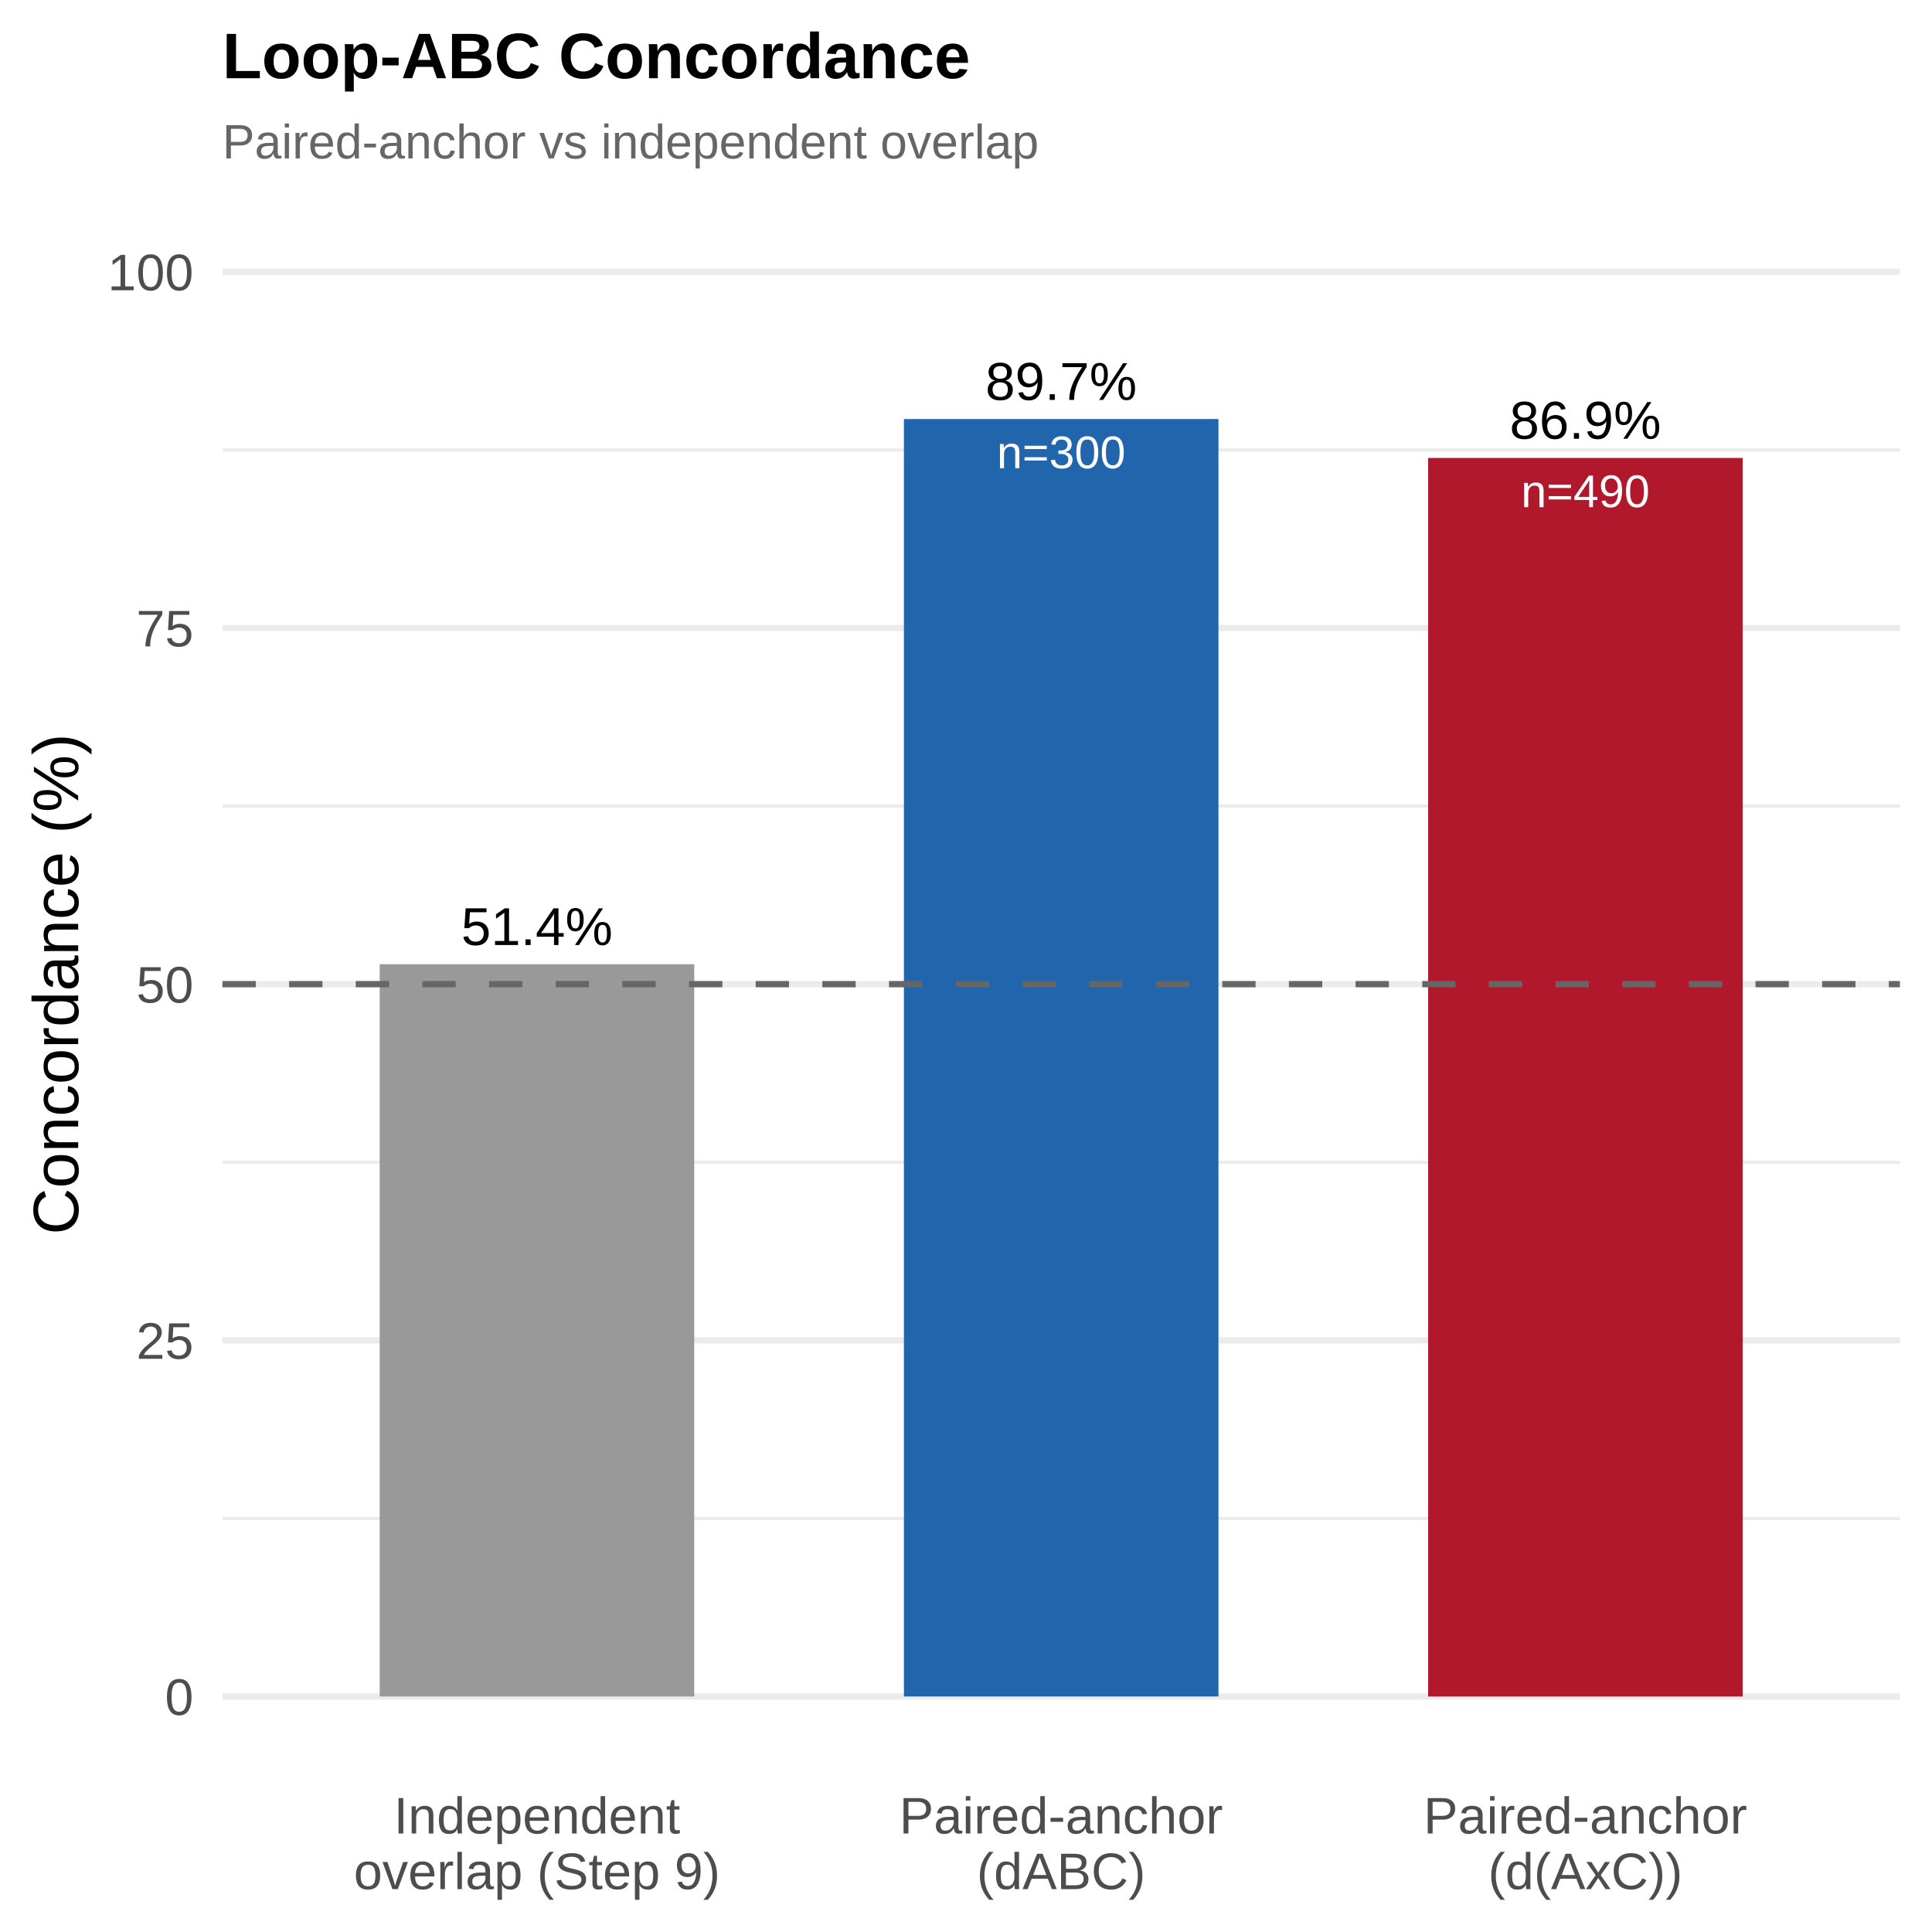
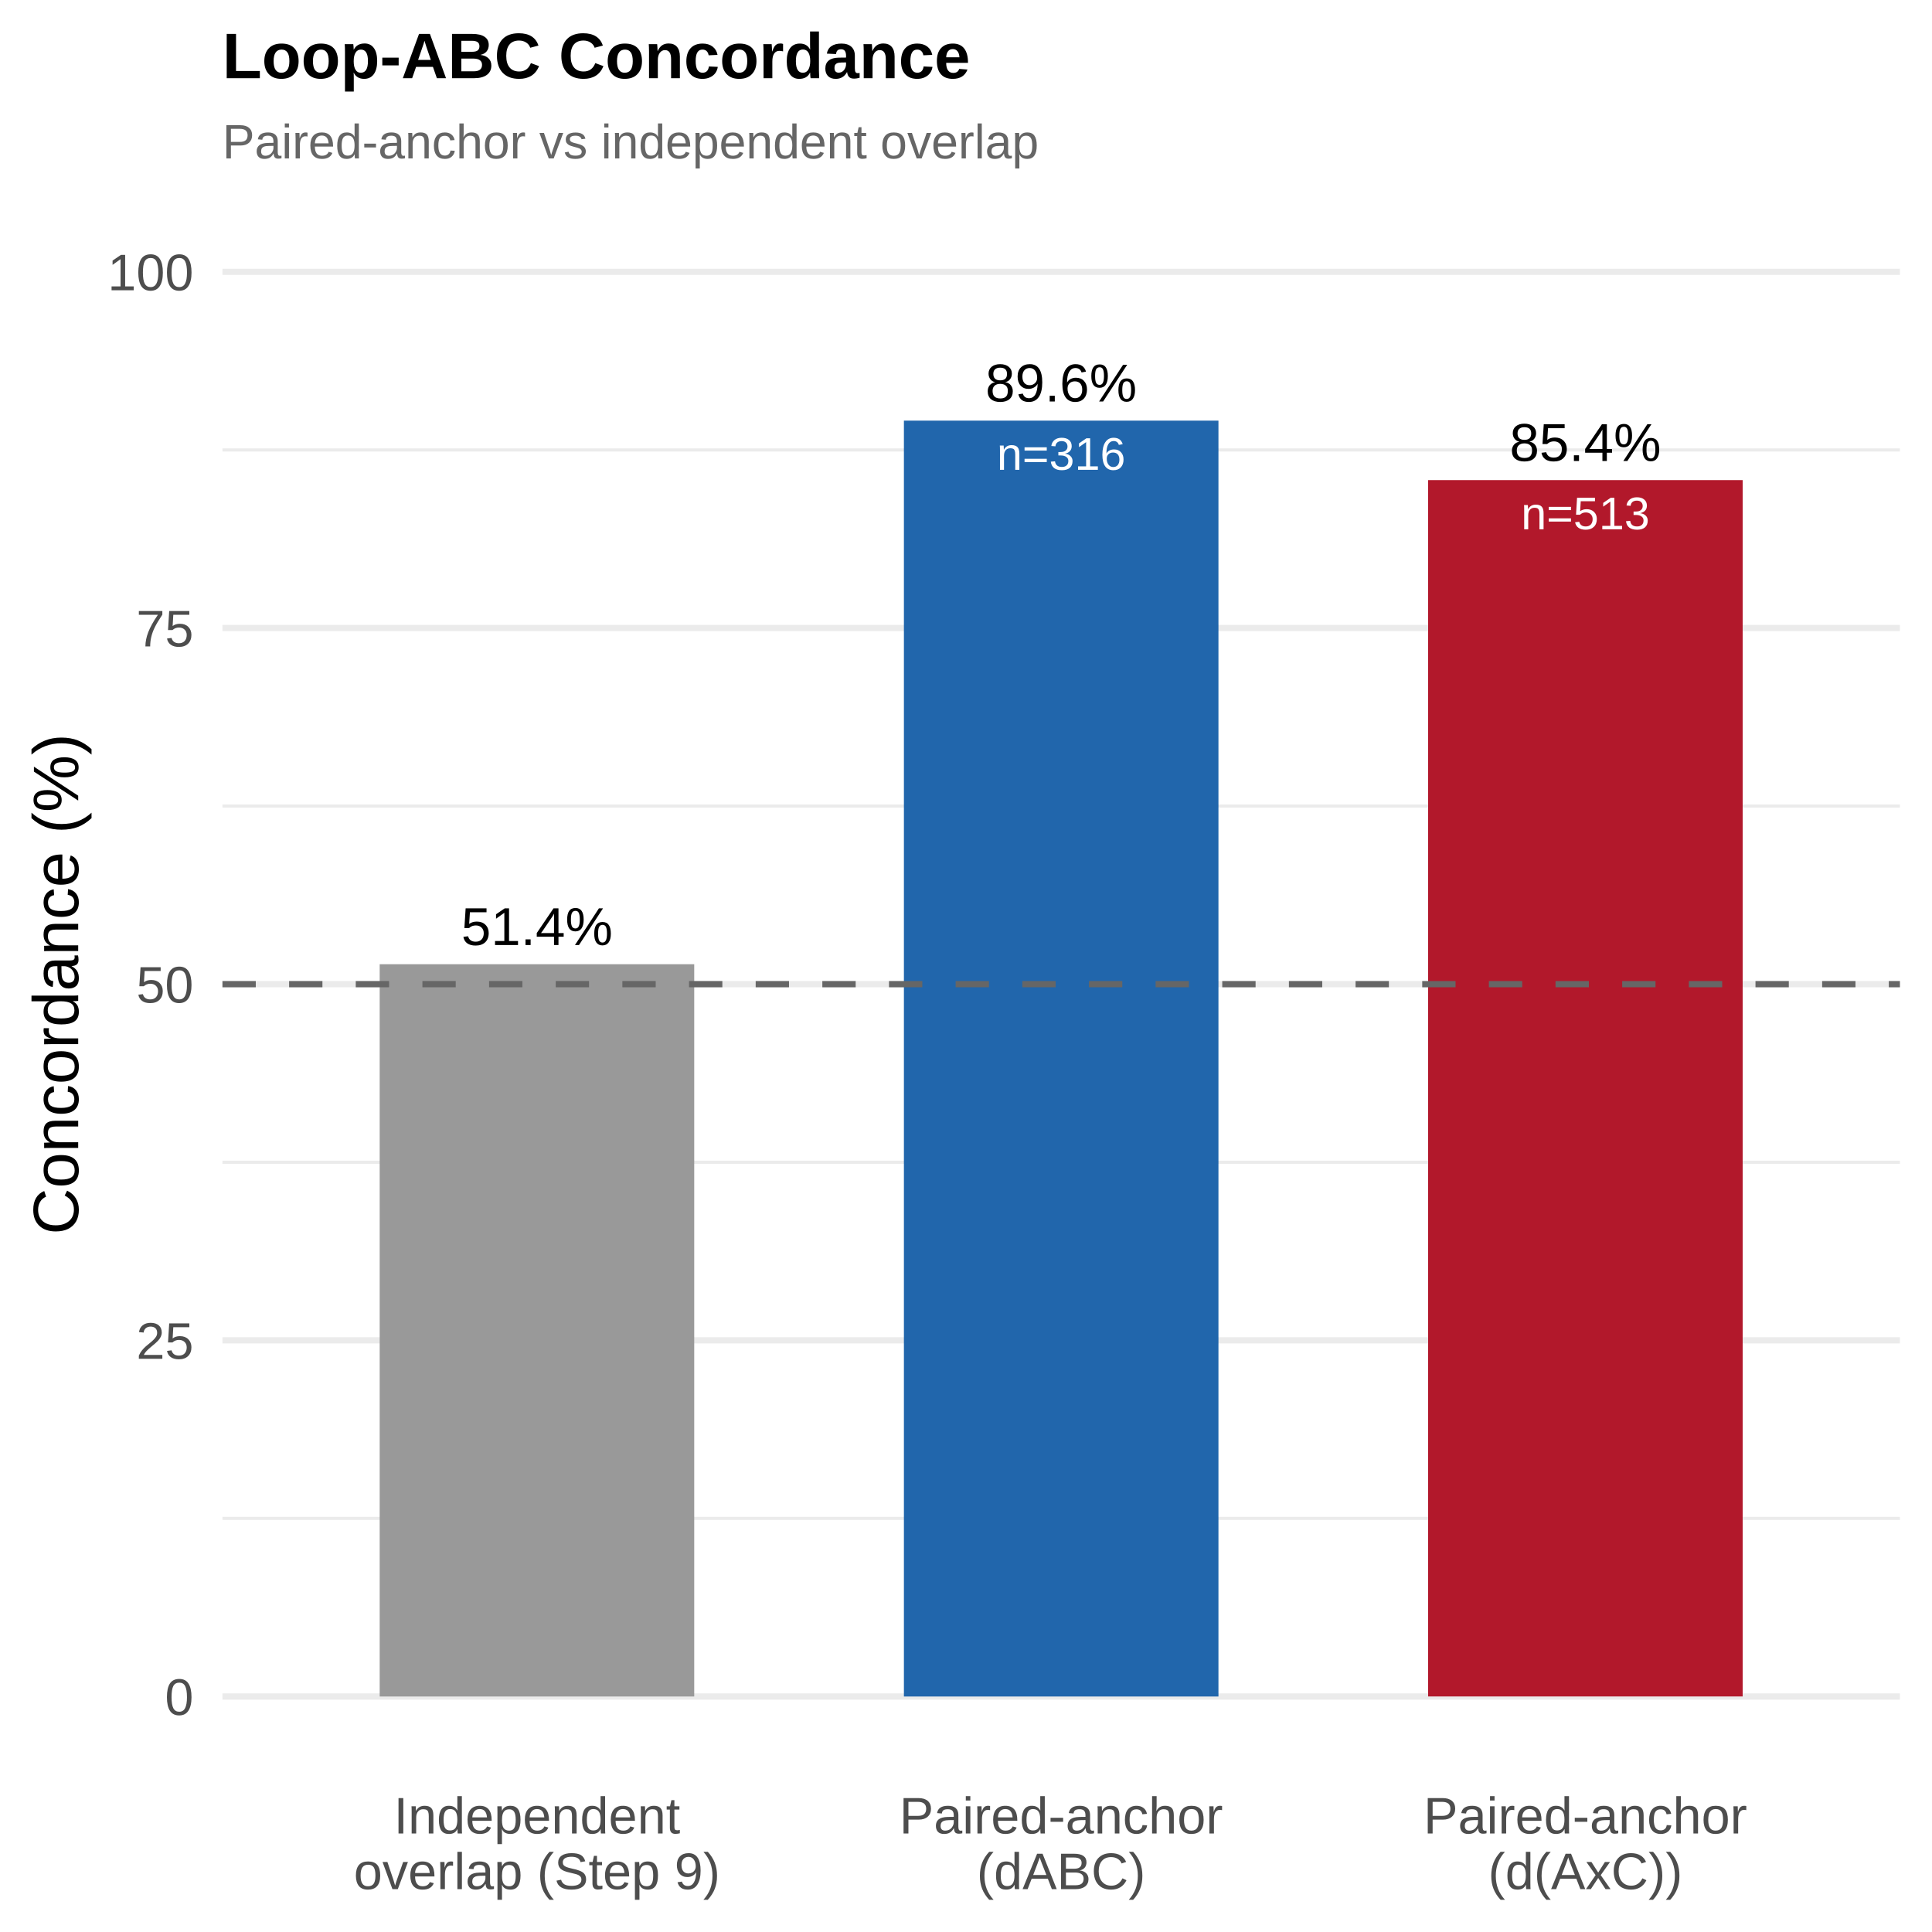
<svg xmlns="http://www.w3.org/2000/svg" width="360.00pt" height="360.00pt" viewBox="0 0 360.00 360.00">
  <g class="svglite">
    <defs>
      <style type="text/css">
    .svglite line, .svglite polyline, .svglite polygon, .svglite path, .svglite rect, .svglite circle {
      fill: none;
      stroke: #000000;
      stroke-linecap: round;
      stroke-linejoin: round;
      stroke-miterlimit: 10.00;
    }
    .svglite text {
      white-space: pre;
    }
    .svglite g.glyphgroup path {
      fill: inherit;
      stroke: none;
    }
  </style>
    </defs>
    <rect width="100%" height="100%" style="stroke: none; fill: #FFFFFF;" />
    <defs>
      <clipPath id="cpMC4wMHwzNjAuMDB8MC4wMHwzNjAuMDA=">
        <rect x="0.00" y="0.00" width="360.00" height="360.00" />
      </clipPath>
    </defs>
    <g clip-path="url(#cpMC4wMHwzNjAuMDB8MC4wMHwzNjAuMDA=)">
      <rect x="-0" y="0.00" width="360.00" height="360.00" style="stroke-width: 1.16; stroke: none; fill: #FFFFFF;" />
    </g>
    <defs>
      <clipPath id="cpNDEuNDV8MzU0LjAyfDM3LjM4fDMyOS4zOQ==">
        <rect x="41.45" y="37.38" width="312.58" height="292.01" />
      </clipPath>
    </defs>
    <g clip-path="url(#cpNDEuNDV8MzU0LjAyfDM3LjM4fDMyOS4zOQ==)">
      <polyline points="41.45,282.93 354.02,282.93 " style="stroke-width: 0.58; stroke: #EBEBEB; stroke-linecap: butt;" />
      <polyline points="41.45,216.57 354.02,216.57 " style="stroke-width: 0.58; stroke: #EBEBEB; stroke-linecap: butt;" />
      <polyline points="41.45,150.20 354.02,150.20 " style="stroke-width: 0.58; stroke: #EBEBEB; stroke-linecap: butt;" />
      <polyline points="41.45,83.84 354.02,83.84 " style="stroke-width: 0.58; stroke: #EBEBEB; stroke-linecap: butt;" />
      <polyline points="41.45,316.12 354.02,316.12 " style="stroke-width: 1.16; stroke: #EBEBEB; stroke-linecap: butt;" />
      <polyline points="41.45,249.75 354.02,249.75 " style="stroke-width: 1.16; stroke: #EBEBEB; stroke-linecap: butt;" />
      <polyline points="41.45,183.38 354.02,183.38 " style="stroke-width: 1.16; stroke: #EBEBEB; stroke-linecap: butt;" />
      <polyline points="41.45,117.02 354.02,117.02 " style="stroke-width: 1.16; stroke: #EBEBEB; stroke-linecap: butt;" />
      <polyline points="41.45,50.65 354.02,50.65 " style="stroke-width: 1.16; stroke: #EBEBEB; stroke-linecap: butt;" />
      <rect x="70.75" y="179.67" width="58.61" height="136.45" style="stroke-width: 1.16; stroke: none; stroke-linecap: butt; stroke-linejoin: miter; fill: #999999;" />
-       <rect x="168.43" y="78.08" width="58.61" height="238.03" style="stroke-width: 1.16; stroke: none; stroke-linecap: butt; stroke-linejoin: miter; fill: #2166AC;" />
-       <rect x="266.11" y="85.33" width="58.61" height="230.79" style="stroke-width: 1.16; stroke: none; stroke-linecap: butt; stroke-linejoin: miter; fill: #B2182B;" />
+       <rect x="168.43" y="78.38" width="58.61" height="237.74" style="stroke-width: 1.16; stroke: none; stroke-linecap: butt; stroke-linejoin: miter; fill: #2166AC;" />
+       <rect x="266.11" y="89.46" width="58.61" height="226.65" style="stroke-width: 1.16; stroke: none; stroke-linecap: butt; stroke-linejoin: miter; fill: #B2182B;" />
      <line x1="41.45" y1="183.38" x2="354.02" y2="183.38" style="stroke-width: 1.16; stroke: #666666; stroke-dasharray: 6.21,6.21; stroke-linecap: butt;" />
      <text x="100.06" y="176.10" text-anchor="middle" style="font-size: 9.96px; font-family: &quot;Arial&quot;;" textLength="28.20px" lengthAdjust="spacingAndGlyphs">51.4%</text>
-       <text x="197.73" y="74.52" text-anchor="middle" style="font-size: 9.96px; font-family: &quot;Arial&quot;;" textLength="28.20px" lengthAdjust="spacingAndGlyphs">89.7%</text>
-       <text x="295.41" y="81.76" text-anchor="middle" style="font-size: 9.96px; font-family: &quot;Arial&quot;;" textLength="28.20px" lengthAdjust="spacingAndGlyphs">86.9%</text>
-       <text x="197.73" y="87.25" text-anchor="middle" style="font-size: 8.54px;fill: #FFFFFF; font-family: &quot;Arial&quot;;" textLength="23.98px" lengthAdjust="spacingAndGlyphs">n=300</text>
-       <text x="295.41" y="94.50" text-anchor="middle" style="font-size: 8.54px;fill: #FFFFFF; font-family: &quot;Arial&quot;;" textLength="23.98px" lengthAdjust="spacingAndGlyphs">n=490</text>
+       <text x="197.73" y="74.81" text-anchor="middle" style="font-size: 9.96px; font-family: &quot;Arial&quot;;" textLength="28.20px" lengthAdjust="spacingAndGlyphs">89.6%</text>
+       <text x="295.41" y="85.90" text-anchor="middle" style="font-size: 9.96px; font-family: &quot;Arial&quot;;" textLength="28.20px" lengthAdjust="spacingAndGlyphs">85.4%</text>
+       <text x="197.73" y="87.54" text-anchor="middle" style="font-size: 8.54px;fill: #FFFFFF; font-family: &quot;Arial&quot;;" textLength="23.98px" lengthAdjust="spacingAndGlyphs">n=316</text>
+       <text x="295.41" y="98.63" text-anchor="middle" style="font-size: 8.54px;fill: #FFFFFF; font-family: &quot;Arial&quot;;" textLength="23.98px" lengthAdjust="spacingAndGlyphs">n=513</text>
    </g>
    <g clip-path="url(#cpMC4wMHwzNjAuMDB8MC4wMHwzNjAuMDA=)">
      <text x="36.07" y="319.55" text-anchor="end" style="font-size: 9.60px;fill: #4D4D4D; font-family: &quot;Arial&quot;;" textLength="5.33px" lengthAdjust="spacingAndGlyphs">0</text>
      <text x="36.07" y="253.19" text-anchor="end" style="font-size: 9.60px;fill: #4D4D4D; font-family: &quot;Arial&quot;;" textLength="10.66px" lengthAdjust="spacingAndGlyphs">25</text>
      <text x="36.07" y="186.82" text-anchor="end" style="font-size: 9.60px;fill: #4D4D4D; font-family: &quot;Arial&quot;;" textLength="10.66px" lengthAdjust="spacingAndGlyphs">50</text>
      <text x="36.07" y="120.45" text-anchor="end" style="font-size: 9.60px;fill: #4D4D4D; font-family: &quot;Arial&quot;;" textLength="10.66px" lengthAdjust="spacingAndGlyphs">75</text>
      <text x="36.07" y="54.09" text-anchor="end" style="font-size: 9.60px;fill: #4D4D4D; font-family: &quot;Arial&quot;;" textLength="15.98px" lengthAdjust="spacingAndGlyphs">100</text>
      <text x="100.06" y="341.64" text-anchor="middle" style="font-size: 9.60px;fill: #4D4D4D; font-family: &quot;Arial&quot;;" textLength="53.30px" lengthAdjust="spacingAndGlyphs">Independent</text>
      <text x="100.06" y="352.01" text-anchor="middle" style="font-size: 9.60px;fill: #4D4D4D; font-family: &quot;Arial&quot;;" textLength="68.20px" lengthAdjust="spacingAndGlyphs">overlap (Step 9)</text>
      <text x="197.73" y="341.64" text-anchor="middle" style="font-size: 9.60px;fill: #4D4D4D; font-family: &quot;Arial&quot;;" textLength="60.19px" lengthAdjust="spacingAndGlyphs">Paired-anchor</text>
      <text x="197.73" y="352.01" text-anchor="middle" style="font-size: 9.60px;fill: #4D4D4D; font-family: &quot;Arial&quot;;" textLength="31.44px" lengthAdjust="spacingAndGlyphs">(dABC)</text>
      <text x="295.41" y="341.64" text-anchor="middle" style="font-size: 9.60px;fill: #4D4D4D; font-family: &quot;Arial&quot;;" textLength="60.19px" lengthAdjust="spacingAndGlyphs">Paired-anchor</text>
      <text x="295.41" y="352.01" text-anchor="middle" style="font-size: 9.60px;fill: #4D4D4D; font-family: &quot;Arial&quot;;" textLength="36.20px" lengthAdjust="spacingAndGlyphs">(d(AxC))</text>
      <text transform="translate(14.57,183.38) rotate(-90)" text-anchor="middle" style="font-size: 12.00px; font-family: &quot;Arial&quot;;" textLength="93.38px" lengthAdjust="spacingAndGlyphs">Concordance (%)</text>
      <text x="41.45" y="29.52" style="font-size: 9.00px;fill: #666666; font-family: &quot;Arial&quot;;" textLength="152.00px" lengthAdjust="spacingAndGlyphs">Paired-anchor vs independent overlap</text>
      <text x="41.45" y="14.57" style="font-size: 12.00px; font-weight: bold; font-family: &quot;Arial&quot;;" textLength="139.33px" lengthAdjust="spacingAndGlyphs">Loop-ABC Concordance</text>
    </g>
  </g>
</svg>
